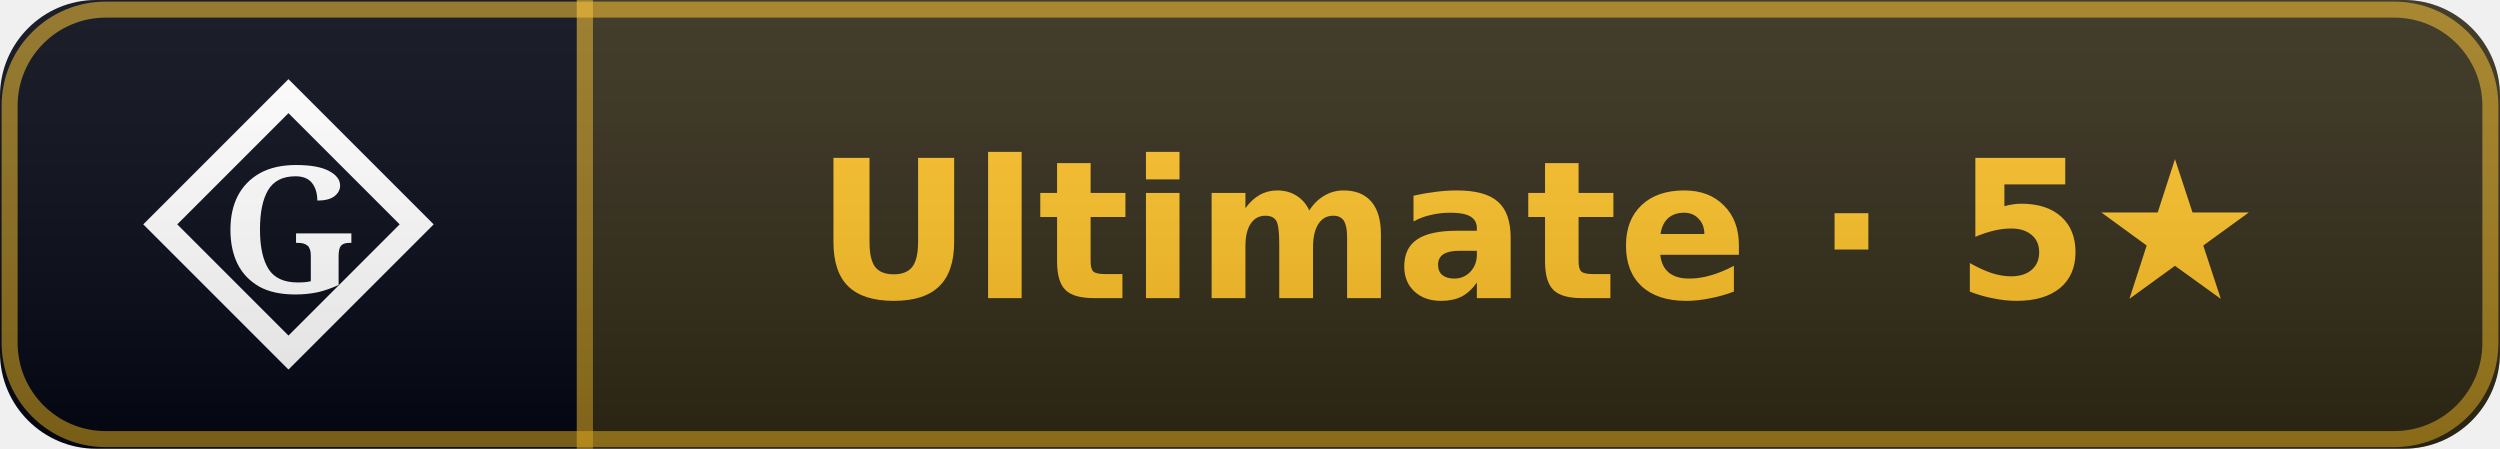
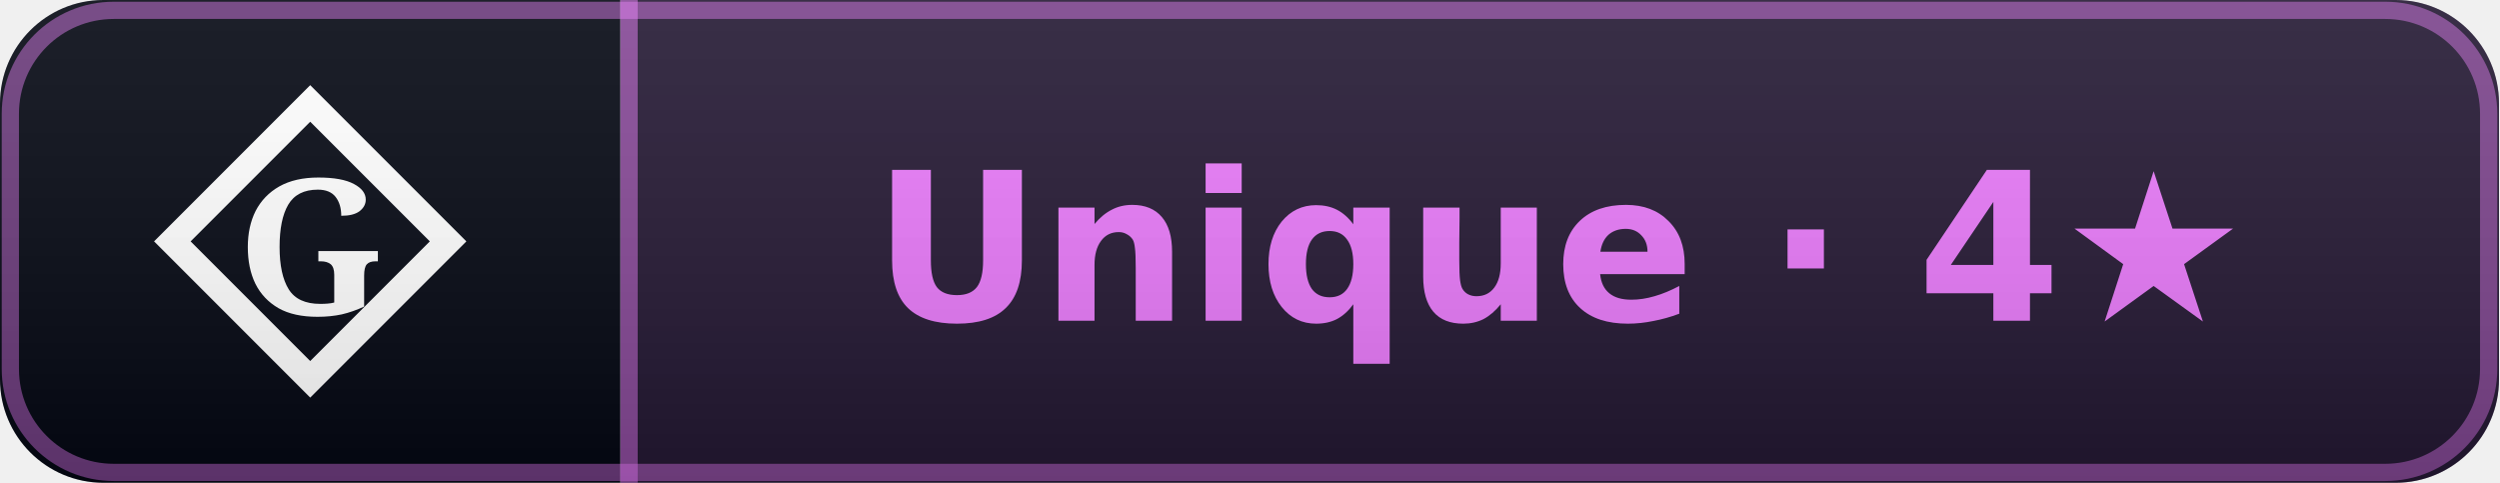
- <svg xmlns="http://www.w3.org/2000/svg" width="156" height="28" viewBox="0 0 156 28" role="img" aria-label="Gaia rank: Ultimate (5 stars)">
+ <svg xmlns="http://www.w3.org/2000/svg" width="145" height="28" viewBox="0 0 145 28" role="img" aria-label="Gaia rank: Unique (4 stars)">
  <linearGradient id="sh" x2="0" y2="100%">
    <stop offset="0" stop-color="#fff" stop-opacity=".10" />
    <stop offset="1" stop-opacity=".14" />
  </linearGradient>
  <clipPath id="rc">
-     <rect width="156" height="28" rx="6" fill="#fff" />
+     <rect width="145" height="28" rx="6" fill="#fff" />
  </clipPath>
  <g clip-path="url(#rc)">
    <rect width="36" height="28" fill="#030712" />
-     <rect x="36.0" width="120.0" height="28" fill="#030712" />
-     <rect x="36.0" width="120.0" height="28" fill="rgba(251,191,36,0.18)" />
-     <rect x="36.0" width="1" height="28" fill="rgba(251,191,36,0.5)" />
+     <rect x="36.0" width="109.0" height="28" fill="#030712" />
+     <rect x="36.0" width="109.0" height="28" fill="rgba(232,121,249,0.14)" />
+     <rect x="36.0" width="1" height="28" fill="rgba(232,121,249,0.5)" />
    <path d="M 18.0 6 L 26.0 14 L 18.0 22 L 10.0 14 Z" fill="none" stroke="#ffffff" stroke-width="1.5" stroke-linejoin="miter" />
    <text x="18.0" y="14" font-family="EB Garamond, Georgia, serif" font-weight="600" font-size="11" fill="#ffffff" text-anchor="middle" dominant-baseline="central">G</text>
-     <text x="96.0" y="18.6" font-family="Verdana,DejaVu Sans,sans-serif" font-size="12" font-weight="700" text-anchor="middle" fill="#fbbf24">Ultimate · 5★</text>
-     <rect x="0.6" y="0.6" width="154.8" height="26.8" fill="none" stroke="rgba(251,191,36,0.55)" stroke-width="1" rx="6" />
-     <rect width="156" height="28" fill="url(#sh)" />
+     <text x="90.5" y="18.6" font-family="Verdana,DejaVu Sans,sans-serif" font-size="12" font-weight="700" text-anchor="middle" fill="#e879f9">Unique · 4★</text>
+     <rect x="0.6" y="0.6" width="143.8" height="26.8" fill="none" stroke="rgba(232,121,249,0.45)" stroke-width="1" rx="6" />
+     <rect width="145" height="28" fill="url(#sh)" />
  </g>
</svg>
